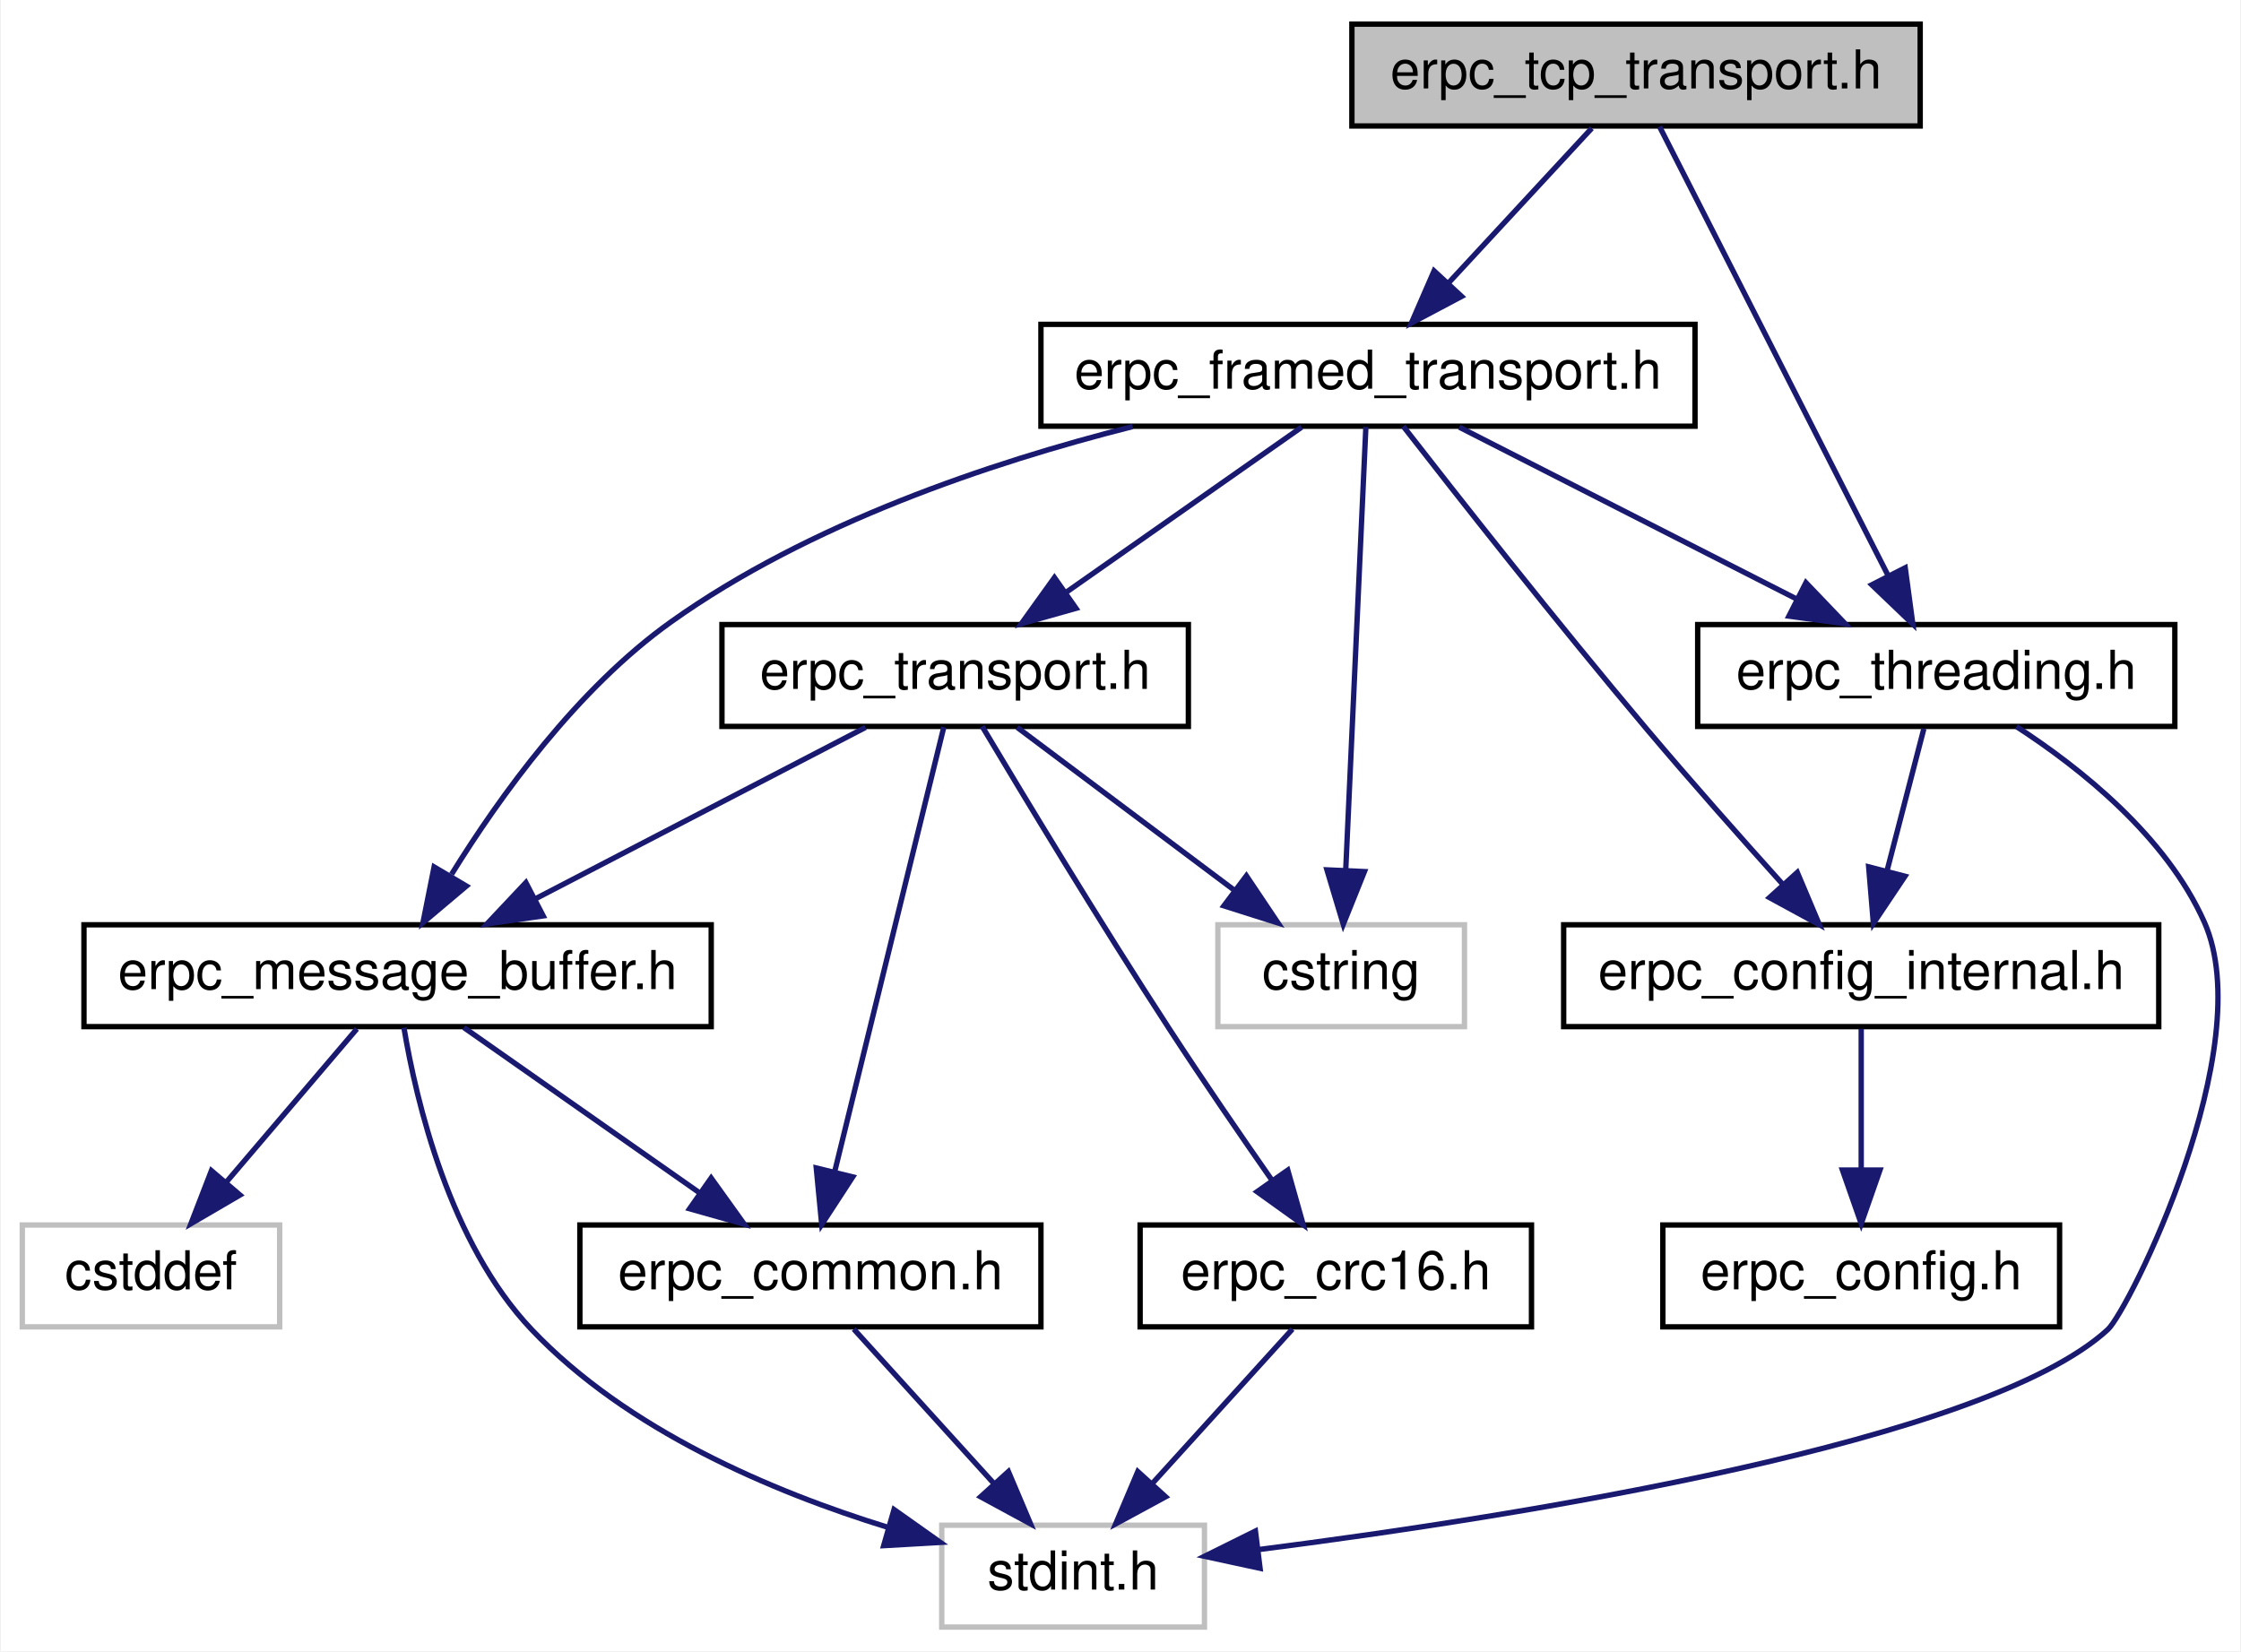
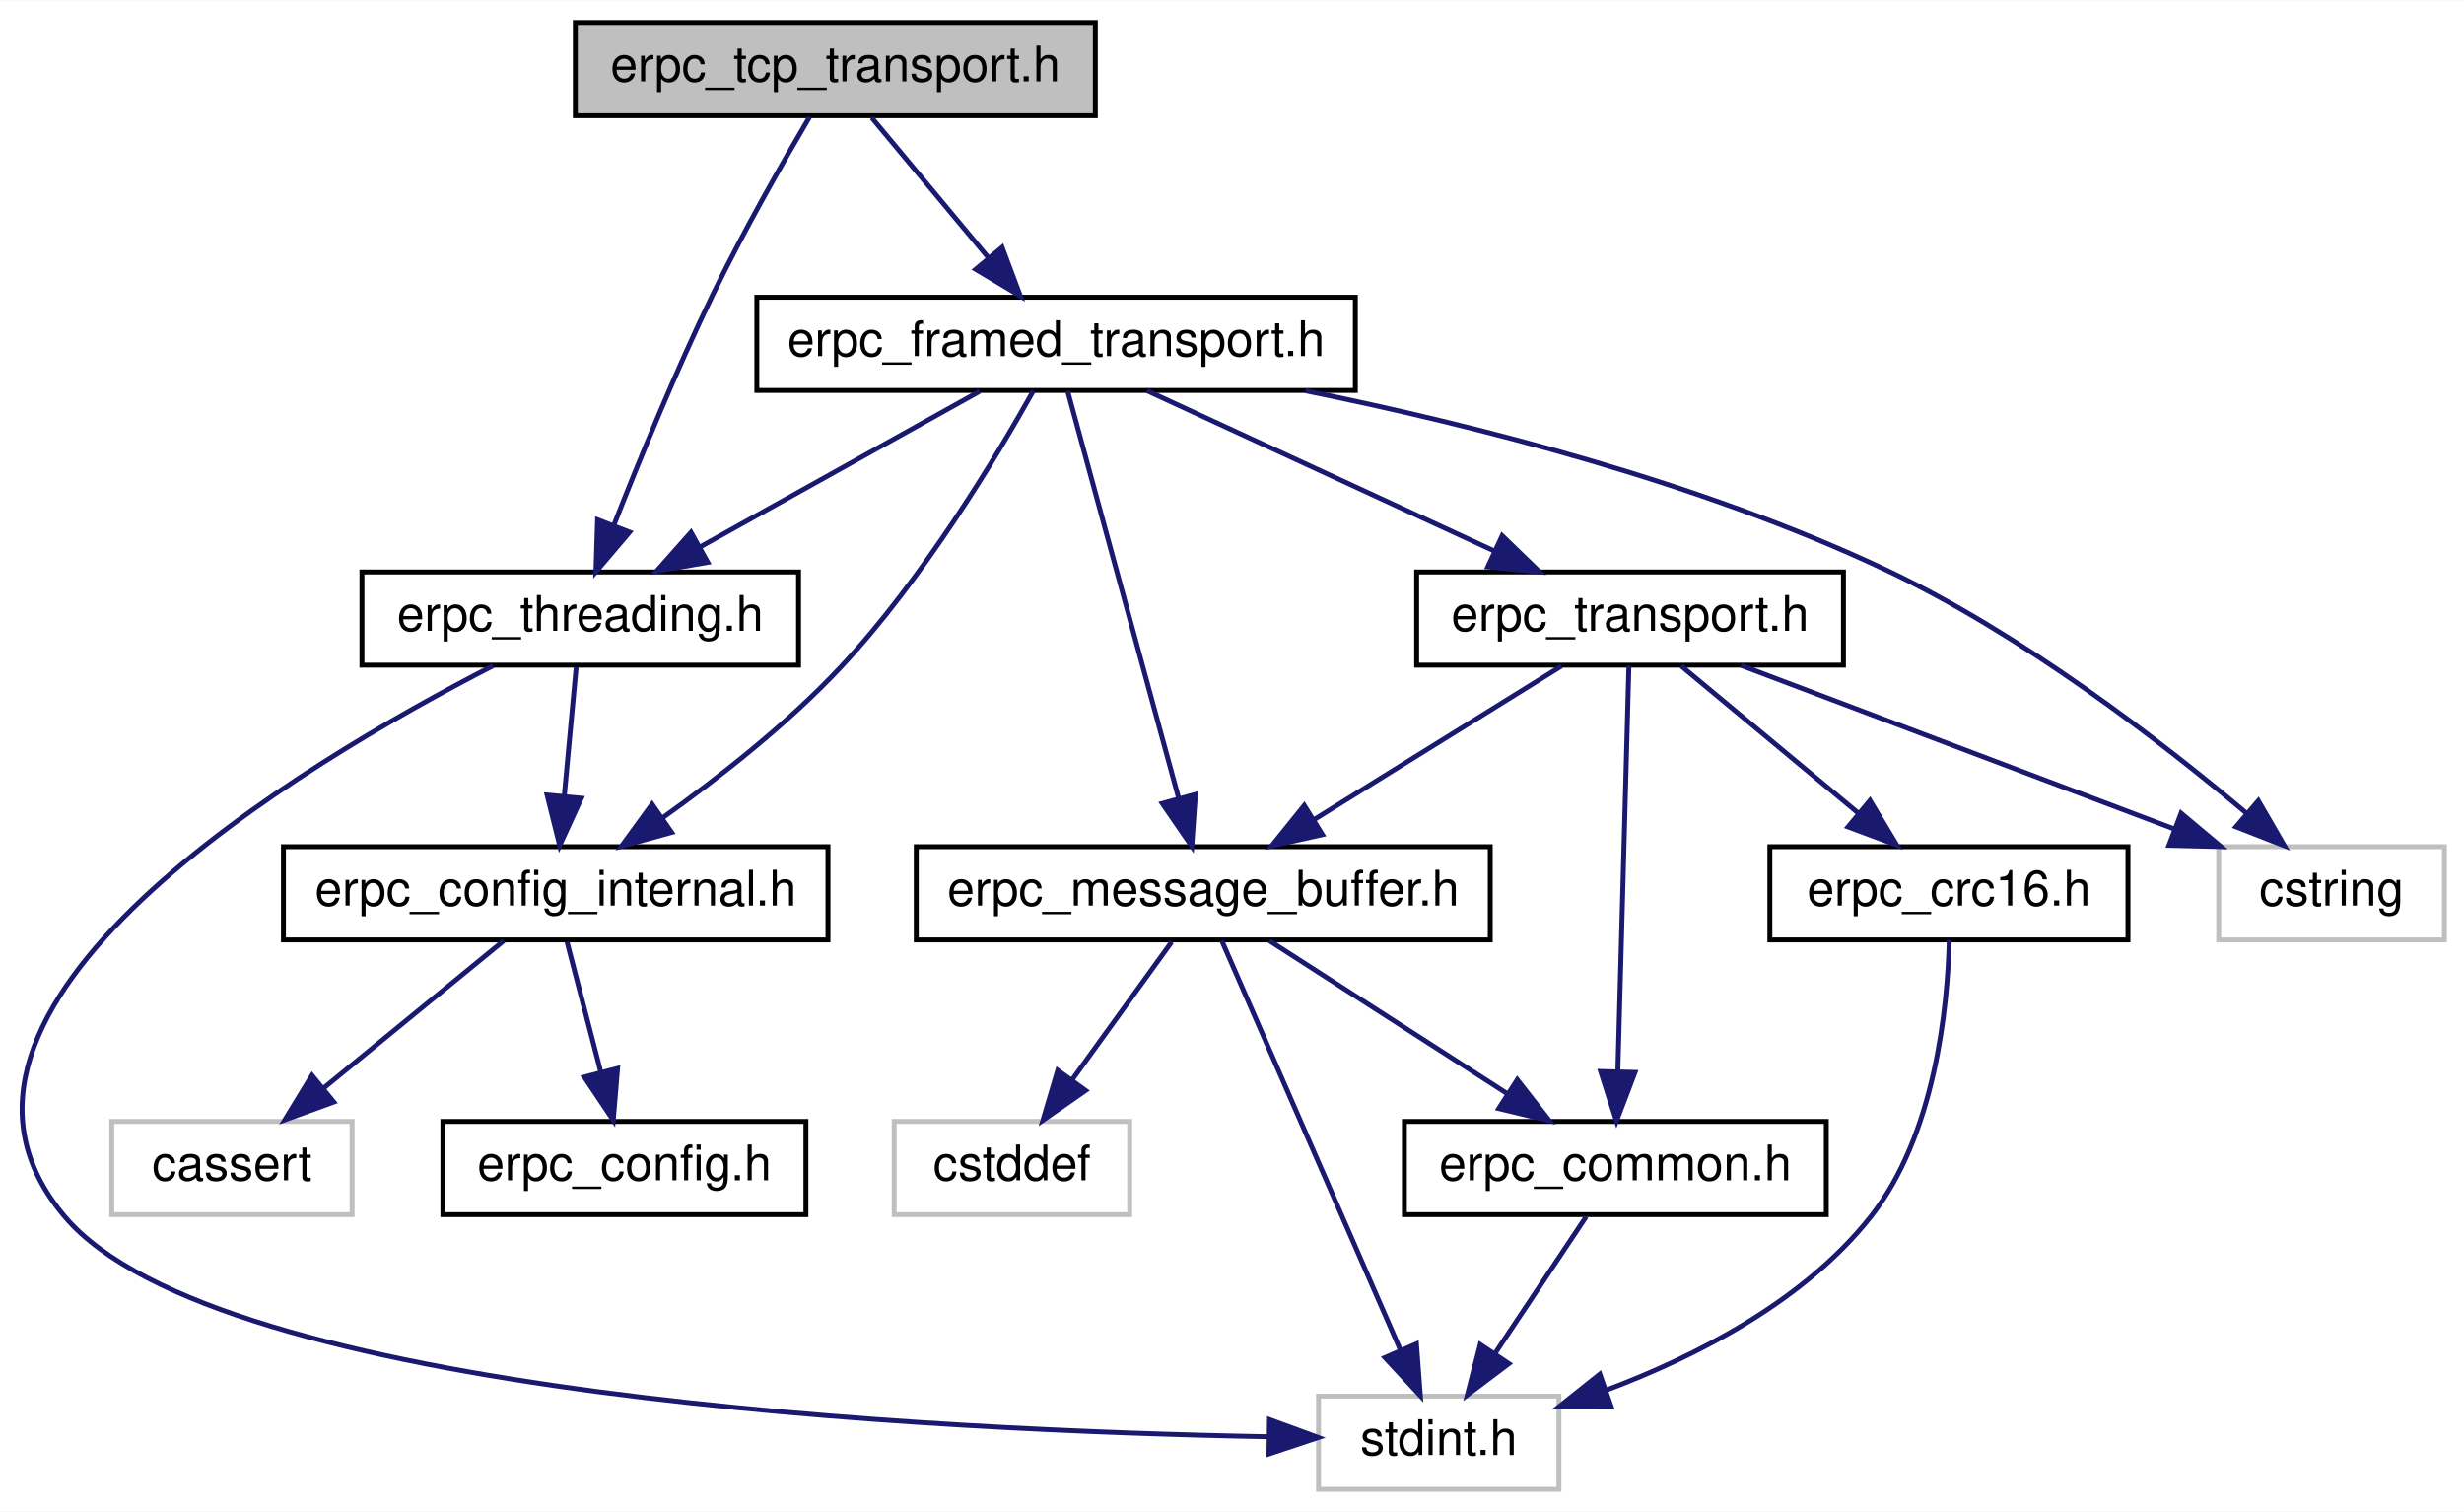
- <svg xmlns="http://www.w3.org/2000/svg" xmlns:xlink="http://www.w3.org/1999/xlink" width="418pt" height="308pt" viewBox="0.00 0.00 417.68 308.00">
+ <svg xmlns="http://www.w3.org/2000/svg" xmlns:xlink="http://www.w3.org/1999/xlink" width="502pt" height="308pt" viewBox="0.00 0.00 502.28 308.00">
  <g id="graph0" class="graph" transform="scale(1 1) rotate(0) translate(4 304)">
-     <polygon fill="white" stroke="none" points="-4,4 -4,-304 413.685,-304 413.685,4 -4,4" />
+     <polygon fill="white" stroke="none" points="-4,4 -4,-304 498.281,-304 498.281,4 -4,4" />
    <g id="node1" class="node">
-       <polygon fill="#bfbfbf" stroke="black" points="248,-280.5 248,-299.5 354,-299.5 354,-280.5 248,-280.5" />
-       <text text-anchor="middle" x="301" y="-287.5" font-family="Helvetica,sans-Serif" font-size="10.00">erpc_tcp_transport.h</text>
+       <polygon fill="#bfbfbf" stroke="black" points="113.281,-280.5 113.281,-299.5 219.281,-299.5 219.281,-280.5 113.281,-280.5" />
+       <text text-anchor="middle" x="166.281" y="-287.5" font-family="Helvetica,sans-Serif" font-size="10.00">erpc_tcp_transport.h</text>
    </g>
    <g id="node2" class="node">
      <g id="a_node2">
        <a xlink:href="erpc__framed__transport_8h.html" target="_top" xlink:title="erpc_framed_transport.h">
-           <polygon fill="white" stroke="black" points="190,-224.5 190,-243.5 312,-243.5 312,-224.5 190,-224.5" />
-           <text text-anchor="middle" x="251" y="-231.5" font-family="Helvetica,sans-Serif" font-size="10.00">erpc_framed_transport.h</text>
+           <polygon fill="white" stroke="black" points="150.281,-224.5 150.281,-243.5 272.281,-243.5 272.281,-224.5 150.281,-224.5" />
+           <text text-anchor="middle" x="211.281" y="-231.5" font-family="Helvetica,sans-Serif" font-size="10.00">erpc_framed_transport.h</text>
        </a>
      </g>
    </g>
    <g id="edge1" class="edge">
-       <path fill="none" stroke="midnightblue" d="M292.744,-280.083C285.535,-272.298 274.89,-260.801 266.154,-251.367" />
-       <polygon fill="midnightblue" stroke="midnightblue" points="268.465,-248.711 259.103,-243.751 263.329,-253.467 268.465,-248.711" />
+       <path fill="none" stroke="midnightblue" d="M173.711,-280.083C180.133,-272.377 189.586,-261.033 197.403,-251.653" />
+       <polygon fill="midnightblue" stroke="midnightblue" points="200.275,-253.674 203.988,-243.751 194.897,-249.193 200.275,-253.674" />
    </g>
-     <g id="node12" class="node">
-       <g id="a_node12">
+     <g id="node13" class="node">
+       <g id="a_node13">
        <a xlink:href="erpc__threading_8h.html" target="_top" xlink:title="erpc_threading.h">
-           <polygon fill="white" stroke="black" points="312.5,-168.5 312.5,-187.5 401.5,-187.5 401.5,-168.5 312.5,-168.5" />
-           <text text-anchor="middle" x="357" y="-175.5" font-family="Helvetica,sans-Serif" font-size="10.00">erpc_threading.h</text>
+           <polygon fill="white" stroke="black" points="69.781,-168.5 69.781,-187.5 158.781,-187.5 158.781,-168.5 69.781,-168.5" />
+           <text text-anchor="middle" x="114.281" y="-175.5" font-family="Helvetica,sans-Serif" font-size="10.00">erpc_threading.h</text>
        </a>
      </g>
    </g>
-     <g id="edge19" class="edge">
-       <path fill="none" stroke="midnightblue" d="M305.394,-280.368C314.554,-262.376 335.847,-220.55 348.026,-196.627" />
-       <polygon fill="midnightblue" stroke="midnightblue" points="351.208,-198.091 352.626,-187.591 344.97,-194.915 351.208,-198.091" />
+     <g id="edge20" class="edge">
+       <path fill="none" stroke="midnightblue" d="M160.997,-280.193C155.715,-271.233 147.505,-256.873 141.281,-244 133.725,-228.375 126.242,-210.08 121.077,-196.887" />
+       <polygon fill="midnightblue" stroke="midnightblue" points="124.34,-195.619 117.475,-187.549 117.809,-198.139 124.34,-195.619" />
    </g>
    <g id="node3" class="node">
      <g id="a_node3">
        <a xlink:href="erpc__config__internal_8h_source.html" target="_top" xlink:title="erpc_config_internal.h">
-           <polygon fill="white" stroke="black" points="287.5,-112.5 287.5,-131.5 398.5,-131.5 398.5,-112.5 287.5,-112.5" />
-           <text text-anchor="middle" x="343" y="-119.5" font-family="Helvetica,sans-Serif" font-size="10.00">erpc_config_internal.h</text>
+           <polygon fill="white" stroke="black" points="53.781,-112.5 53.781,-131.5 164.781,-131.5 164.781,-112.5 53.781,-112.5" />
+           <text text-anchor="middle" x="109.281" y="-119.5" font-family="Helvetica,sans-Serif" font-size="10.00">erpc_config_internal.h</text>
        </a>
      </g>
    </g>
    <g id="edge2" class="edge">
-       <path fill="none" stroke="midnightblue" d="M257.593,-224.473C267.334,-211.941 286.228,-187.884 303,-168 311.188,-158.292 320.614,-147.663 328.259,-139.173" />
-       <polygon fill="midnightblue" stroke="midnightblue" points="331.08,-141.272 335.197,-131.51 325.891,-136.574 331.08,-141.272" />
+       <path fill="none" stroke="midnightblue" d="M206.628,-224.382C199.325,-211.315 184.241,-186.096 167.281,-168 156.446,-156.44 142.458,-145.496 130.933,-137.295" />
+       <polygon fill="midnightblue" stroke="midnightblue" points="132.908,-134.406 122.693,-131.594 128.925,-140.162 132.908,-134.406" />
    </g>
-     <g id="node5" class="node">
-       <g id="a_node5">
+     <g id="node6" class="node">
+       <g id="a_node6">
        <a xlink:href="erpc__message__buffer_8h.html" target="_top" xlink:title="erpc_message_buffer.h">
-           <polygon fill="white" stroke="black" points="11.5,-112.5 11.5,-131.5 128.5,-131.5 128.5,-112.5 11.5,-112.5" />
-           <text text-anchor="middle" x="70" y="-119.5" font-family="Helvetica,sans-Serif" font-size="10.00">erpc_message_buffer.h</text>
+           <polygon fill="white" stroke="black" points="182.781,-112.5 182.781,-131.5 299.781,-131.5 299.781,-112.5 182.781,-112.5" />
+           <text text-anchor="middle" x="241.281" y="-119.5" font-family="Helvetica,sans-Serif" font-size="10.00">erpc_message_buffer.h</text>
        </a>
      </g>
    </g>
-     <g id="edge4" class="edge">
-       <path fill="none" stroke="midnightblue" d="M207.114,-224.436C180.431,-217.694 146.67,-206.302 121,-188 103.54,-175.551 89.079,-155.475 80.07,-140.925" />
-       <polygon fill="midnightblue" stroke="midnightblue" points="82.835,-138.725 74.734,-131.897 76.809,-142.286 82.835,-138.725" />
+     <g id="edge5" class="edge">
+       <path fill="none" stroke="midnightblue" d="M213.635,-224.368C218.498,-206.537 229.745,-165.295 236.297,-141.272" />
+       <polygon fill="midnightblue" stroke="midnightblue" points="239.683,-142.16 238.937,-131.591 232.93,-140.318 239.683,-142.16" />
    </g>
-     <g id="node9" class="node">
-       <g id="a_node9">
+     <g id="node10" class="node">
+       <g id="a_node10">
        <a xlink:href="erpc__transport_8h.html" target="_top" xlink:title="erpc_transport.h">
-           <polygon fill="white" stroke="black" points="130.5,-168.5 130.5,-187.5 217.5,-187.5 217.5,-168.5 130.5,-168.5" />
-           <text text-anchor="middle" x="174" y="-175.5" font-family="Helvetica,sans-Serif" font-size="10.00">erpc_transport.h</text>
+           <polygon fill="white" stroke="black" points="284.781,-168.5 284.781,-187.5 371.781,-187.5 371.781,-168.5 284.781,-168.5" />
+           <text text-anchor="middle" x="328.281" y="-175.5" font-family="Helvetica,sans-Serif" font-size="10.00">erpc_transport.h</text>
        </a>
      </g>
    </g>
-     <g id="edge9" class="edge">
-       <path fill="none" stroke="midnightblue" d="M238.629,-224.324C226.842,-216.058 208.868,-203.453 194.864,-193.632" />
-       <polygon fill="midnightblue" stroke="midnightblue" points="196.538,-190.531 186.341,-187.655 192.518,-196.262 196.538,-190.531" />
+     <g id="edge10" class="edge">
+       <path fill="none" stroke="midnightblue" d="M229.82,-224.444C248.903,-215.636 278.855,-201.812 300.716,-191.722" />
+       <polygon fill="midnightblue" stroke="midnightblue" points="302.215,-194.885 309.828,-187.516 299.282,-188.529 302.215,-194.885" />
    </g>
-     <g id="node11" class="node">
-       <polygon fill="white" stroke="#bfbfbf" points="223,-112.5 223,-131.5 269,-131.5 269,-112.5 223,-112.5" />
-       <text text-anchor="middle" x="246" y="-119.5" font-family="Helvetica,sans-Serif" font-size="10.00">cstring</text>
-     </g>
-     <g id="edge15" class="edge">
-       <path fill="none" stroke="midnightblue" d="M250.608,-224.368C249.801,-206.617 247.939,-165.666 246.845,-141.597" />
-       <polygon fill="midnightblue" stroke="midnightblue" points="250.341,-141.422 246.391,-131.591 243.348,-141.74 250.341,-141.422" />
+     <g id="node12" class="node">
+       <polygon fill="white" stroke="#bfbfbf" points="448.281,-112.5 448.281,-131.5 494.281,-131.5 494.281,-112.5 448.281,-112.5" />
+       <text text-anchor="middle" x="471.281" y="-119.5" font-family="Helvetica,sans-Serif" font-size="10.00">cstring</text>
    </g>
    <g id="edge16" class="edge">
-       <path fill="none" stroke="midnightblue" d="M268.031,-224.324C285.03,-215.664 311.376,-202.242 330.993,-192.249" />
-       <polygon fill="midnightblue" stroke="midnightblue" points="332.69,-195.312 340.012,-187.655 329.512,-189.075 332.69,-195.312" />
+       <path fill="none" stroke="midnightblue" d="M262.113,-224.437C296.562,-217.453 342.513,-205.791 380.281,-188 408.204,-174.846 436.542,-152.961 454.01,-138.262" />
+       <polygon fill="midnightblue" stroke="midnightblue" points="456.354,-140.863 461.662,-131.694 451.794,-135.551 456.354,-140.863" />
+     </g>
+     <g id="edge17" class="edge">
+       <path fill="none" stroke="midnightblue" d="M195.696,-224.324C180.281,-215.743 156.468,-202.486 138.571,-192.522" />
+       <polygon fill="midnightblue" stroke="midnightblue" points="140.266,-189.461 129.827,-187.655 136.861,-195.577 140.266,-189.461" />
    </g>
    <g id="node4" class="node">
      <g id="a_node4">
        <a xlink:href="erpc__config_8h.html" target="_top" xlink:title="erpc_config.h">
-           <polygon fill="white" stroke="black" points="306,-56.5 306,-75.5 380,-75.5 380,-56.5 306,-56.5" />
-           <text text-anchor="middle" x="343" y="-63.5" font-family="Helvetica,sans-Serif" font-size="10.00">erpc_config.h</text>
+           <polygon fill="white" stroke="black" points="86.281,-56.5 86.281,-75.5 160.281,-75.5 160.281,-56.5 86.281,-56.5" />
+           <text text-anchor="middle" x="123.281" y="-63.5" font-family="Helvetica,sans-Serif" font-size="10.00">erpc_config.h</text>
        </a>
      </g>
    </g>
    <g id="edge3" class="edge">
-       <path fill="none" stroke="midnightblue" d="M343,-112.083C343,-105.006 343,-94.861 343,-85.987" />
-       <polygon fill="midnightblue" stroke="midnightblue" points="346.5,-85.751 343,-75.751 339.5,-85.751 346.5,-85.751" />
+       <path fill="none" stroke="midnightblue" d="M111.592,-112.083C113.448,-104.927 116.116,-94.635 118.435,-85.691" />
+       <polygon fill="midnightblue" stroke="midnightblue" points="121.89,-86.309 121.012,-75.751 115.114,-84.553 121.89,-86.309" />
    </g>
-     <g id="node6" class="node">
-       <g id="a_node6">
+     <g id="node5" class="node">
+       <polygon fill="white" stroke="#bfbfbf" points="18.781,-56.5 18.781,-75.5 67.781,-75.5 67.781,-56.5 18.781,-56.5" />
+       <text text-anchor="middle" x="43.281" y="-63.5" font-family="Helvetica,sans-Serif" font-size="10.00">cassert</text>
+     </g>
+     <g id="edge4" class="edge">
+       <path fill="none" stroke="midnightblue" d="M98.677,-112.324C88.824,-104.263 73.93,-92.076 62.066,-82.37" />
+       <polygon fill="midnightblue" stroke="midnightblue" points="64.034,-79.457 54.078,-75.834 59.601,-84.875 64.034,-79.457" />
+     </g>
+     <g id="node7" class="node">
+       <g id="a_node7">
        <a xlink:href="erpc__common_8h_source.html" target="_top" xlink:title="erpc_common.h">
-           <polygon fill="white" stroke="black" points="104,-56.5 104,-75.5 190,-75.5 190,-56.5 104,-56.5" />
-           <text text-anchor="middle" x="147" y="-63.5" font-family="Helvetica,sans-Serif" font-size="10.00">erpc_common.h</text>
+           <polygon fill="white" stroke="black" points="282.281,-56.5 282.281,-75.5 368.281,-75.5 368.281,-56.5 282.281,-56.5" />
+           <text text-anchor="middle" x="325.281" y="-63.5" font-family="Helvetica,sans-Serif" font-size="10.00">erpc_common.h</text>
        </a>
      </g>
    </g>
-     <g id="edge5" class="edge">
-       <path fill="none" stroke="midnightblue" d="M82.371,-112.324C94.159,-104.058 112.132,-91.453 126.136,-81.632" />
-       <polygon fill="midnightblue" stroke="midnightblue" points="128.482,-84.262 134.659,-75.654 124.462,-78.531 128.482,-84.262" />
+     <g id="edge6" class="edge">
+       <path fill="none" stroke="midnightblue" d="M254.777,-112.324C267.88,-103.9 287.992,-90.971 303.387,-81.074" />
+       <polygon fill="midnightblue" stroke="midnightblue" points="305.299,-84.006 311.818,-75.654 301.514,-78.118 305.299,-84.006" />
    </g>
-     <g id="node7" class="node">
-       <polygon fill="white" stroke="#bfbfbf" points="171.5,-0.5 171.5,-19.5 220.5,-19.5 220.5,-0.5 171.5,-0.5" />
-       <text text-anchor="middle" x="196" y="-7.5" font-family="Helvetica,sans-Serif" font-size="10.00">stdint.h</text>
+     <g id="node8" class="node">
+       <polygon fill="white" stroke="#bfbfbf" points="264.781,-0.5 264.781,-19.5 313.781,-19.5 313.781,-0.5 264.781,-0.5" />
+       <text text-anchor="middle" x="289.281" y="-7.5" font-family="Helvetica,sans-Serif" font-size="10.00">stdint.h</text>
+     </g>
+     <g id="edge9" class="edge">
+       <path fill="none" stroke="midnightblue" d="M245.047,-112.368C252.863,-94.456 270.987,-52.923 281.449,-28.948" />
+       <polygon fill="midnightblue" stroke="midnightblue" points="284.74,-30.157 285.532,-19.591 278.324,-27.357 284.74,-30.157" />
+     </g>
+     <g id="node9" class="node">
+       <polygon fill="white" stroke="#bfbfbf" points="178.281,-56.5 178.281,-75.5 226.281,-75.5 226.281,-56.5 178.281,-56.5" />
+       <text text-anchor="middle" x="202.281" y="-63.5" font-family="Helvetica,sans-Serif" font-size="10.00">cstddef</text>
    </g>
    <g id="edge8" class="edge">
-       <path fill="none" stroke="midnightblue" d="M71.186,-112.296C73.469,-98.655 79.683,-72.134 95,-56 112.799,-37.251 139.822,-25.775 161.439,-19.108" />
-       <polygon fill="midnightblue" stroke="midnightblue" points="162.598,-22.417 171.244,-16.293 160.667,-15.689 162.598,-22.417" />
-     </g>
-     <g id="node8" class="node">
-       <polygon fill="white" stroke="#bfbfbf" points="0,-56.5 0,-75.5 48,-75.5 48,-56.5 0,-56.5" />
-       <text text-anchor="middle" x="24" y="-63.5" font-family="Helvetica,sans-Serif" font-size="10.00">cstddef</text>
+       <path fill="none" stroke="midnightblue" d="M234.841,-112.083C229.332,-104.455 221.249,-93.264 214.516,-83.941" />
+       <polygon fill="midnightblue" stroke="midnightblue" points="217.293,-81.809 208.601,-75.751 211.618,-85.907 217.293,-81.809" />
    </g>
    <g id="edge7" class="edge">
-       <path fill="none" stroke="midnightblue" d="M62.404,-112.083C55.773,-104.298 45.979,-92.802 37.942,-83.367" />
-       <polygon fill="midnightblue" stroke="midnightblue" points="40.604,-81.094 31.455,-75.751 35.275,-85.633 40.604,-81.094" />
+       <path fill="none" stroke="midnightblue" d="M319.336,-56.083C314.303,-48.534 306.944,-37.495 300.767,-28.23" />
+       <polygon fill="midnightblue" stroke="midnightblue" points="303.574,-26.13 295.115,-19.751 297.749,-30.013 303.574,-26.13" />
    </g>
-     <g id="edge6" class="edge">
-       <path fill="none" stroke="midnightblue" d="M155.091,-56.083C162.155,-48.298 172.588,-36.801 181.149,-27.366" />
-       <polygon fill="midnightblue" stroke="midnightblue" points="183.931,-29.509 188.059,-19.751 178.747,-24.805 183.931,-29.509" />
+     <g id="edge14" class="edge">
+       <path fill="none" stroke="midnightblue" d="M314.303,-168.324C300.731,-159.9 279.9,-146.971 263.956,-137.074" />
+       <polygon fill="midnightblue" stroke="midnightblue" points="265.566,-133.954 255.224,-131.655 261.875,-139.902 265.566,-133.954" />
    </g>
-     <g id="edge13" class="edge">
-       <path fill="none" stroke="midnightblue" d="M157.291,-168.324C140.688,-159.703 114.998,-146.364 95.779,-136.386" />
-       <polygon fill="midnightblue" stroke="midnightblue" points="97.156,-133.156 86.668,-131.655 93.93,-139.369 97.156,-133.156" />
+     <g id="edge11" class="edge">
+       <path fill="none" stroke="midnightblue" d="M328.045,-168.368C327.561,-150.617 326.444,-109.666 325.788,-85.597" />
+       <polygon fill="midnightblue" stroke="midnightblue" points="329.286,-85.492 325.515,-75.591 322.289,-85.683 329.286,-85.492" />
    </g>
-     <g id="edge10" class="edge">
-       <path fill="none" stroke="midnightblue" d="M171.881,-168.368C167.524,-150.617 157.473,-109.666 151.565,-85.597" />
-       <polygon fill="midnightblue" stroke="midnightblue" points="154.892,-84.469 149.109,-75.591 148.094,-86.138 154.892,-84.469" />
-     </g>
-     <g id="node10" class="node">
-       <g id="a_node10">
+     <g id="node11" class="node">
+       <g id="a_node11">
        <a xlink:href="erpc__crc16_8h.html" target="_top" xlink:title="erpc_crc16.h">
-           <polygon fill="white" stroke="black" points="208.5,-56.5 208.5,-75.5 281.5,-75.5 281.5,-56.5 208.5,-56.5" />
-           <text text-anchor="middle" x="245" y="-63.5" font-family="Helvetica,sans-Serif" font-size="10.00">erpc_crc16.h</text>
+           <polygon fill="white" stroke="black" points="356.781,-112.5 356.781,-131.5 429.781,-131.5 429.781,-112.5 356.781,-112.5" />
+           <text text-anchor="middle" x="393.281" y="-119.5" font-family="Helvetica,sans-Serif" font-size="10.00">erpc_crc16.h</text>
        </a>
      </g>
    </g>
-     <g id="edge11" class="edge">
-       <path fill="none" stroke="midnightblue" d="M179.041,-168.499C186.494,-156 200.98,-131.983 214,-112 220.161,-102.544 227.291,-92.158 233.158,-83.749" />
-       <polygon fill="midnightblue" stroke="midnightblue" points="236.042,-85.733 238.924,-75.538 230.313,-81.71 236.042,-85.733" />
+     <g id="edge12" class="edge">
+       <path fill="none" stroke="midnightblue" d="M338.724,-168.324C348.427,-160.263 363.096,-148.077 374.78,-138.369" />
+       <polygon fill="midnightblue" stroke="midnightblue" points="377.192,-140.916 382.647,-131.834 372.719,-135.532 377.192,-140.916" />
    </g>
-     <g id="edge14" class="edge">
-       <path fill="none" stroke="midnightblue" d="M185.568,-168.324C196.42,-160.185 212.881,-147.839 225.883,-138.087" />
-       <polygon fill="midnightblue" stroke="midnightblue" points="228.321,-140.634 234.221,-131.834 224.121,-135.034 228.321,-140.634" />
+     <g id="edge15" class="edge">
+       <path fill="none" stroke="midnightblue" d="M350.939,-168.444C374.682,-159.478 412.19,-145.314 439.019,-135.183" />
+       <polygon fill="midnightblue" stroke="midnightblue" points="440.609,-138.324 448.728,-131.516 438.136,-131.775 440.609,-138.324" />
    </g>
-     <g id="edge12" class="edge">
-       <path fill="none" stroke="midnightblue" d="M236.909,-56.083C229.845,-48.298 219.412,-36.801 210.851,-27.366" />
-       <polygon fill="midnightblue" stroke="midnightblue" points="213.253,-24.805 203.941,-19.751 208.069,-29.509 213.253,-24.805" />
-     </g>
-     <g id="edge17" class="edge">
-       <path fill="none" stroke="midnightblue" d="M354.688,-168.083C352.833,-160.927 350.165,-150.635 347.846,-141.691" />
-       <polygon fill="midnightblue" stroke="midnightblue" points="351.166,-140.553 345.269,-131.751 344.391,-142.309 351.166,-140.553" />
+     <g id="edge13" class="edge">
+       <path fill="none" stroke="midnightblue" d="M393.346,-112.446C393.013,-99.009 390.555,-72.765 377.281,-56 363.737,-38.895 341.938,-27.68 323.426,-20.724" />
+       <polygon fill="midnightblue" stroke="midnightblue" points="324.425,-17.366 313.83,-17.377 322.12,-23.976 324.425,-17.366" />
    </g>
    <g id="edge18" class="edge">
-       <path fill="none" stroke="midnightblue" d="M371.952,-168.474C383.932,-160.702 399.873,-148.002 407,-132 417.394,-108.661 392.85,-59.547 389,-56 366.192,-34.988 279.801,-21.254 230.686,-14.967" />
-       <polygon fill="midnightblue" stroke="midnightblue" points="230.872,-11.464 220.516,-13.704 230.008,-18.41 230.872,-11.464" />
+       <path fill="none" stroke="midnightblue" d="M113.455,-168.083C112.8,-161.006 111.86,-150.861 111.039,-141.986" />
+       <polygon fill="midnightblue" stroke="midnightblue" points="114.498,-141.386 110.091,-131.751 107.528,-142.031 114.498,-141.386" />
+     </g>
+     <g id="edge19" class="edge">
+       <path fill="none" stroke="midnightblue" d="M96.515,-168.39C58.006,-148.627 -26.889,-98.446 9.281,-56 40.425,-19.45 186.675,-12.473 254.534,-11.223" />
+       <polygon fill="midnightblue" stroke="midnightblue" points="254.777,-14.719 264.722,-11.067 254.67,-7.72 254.777,-14.719" />
    </g>
  </g>
</svg>
